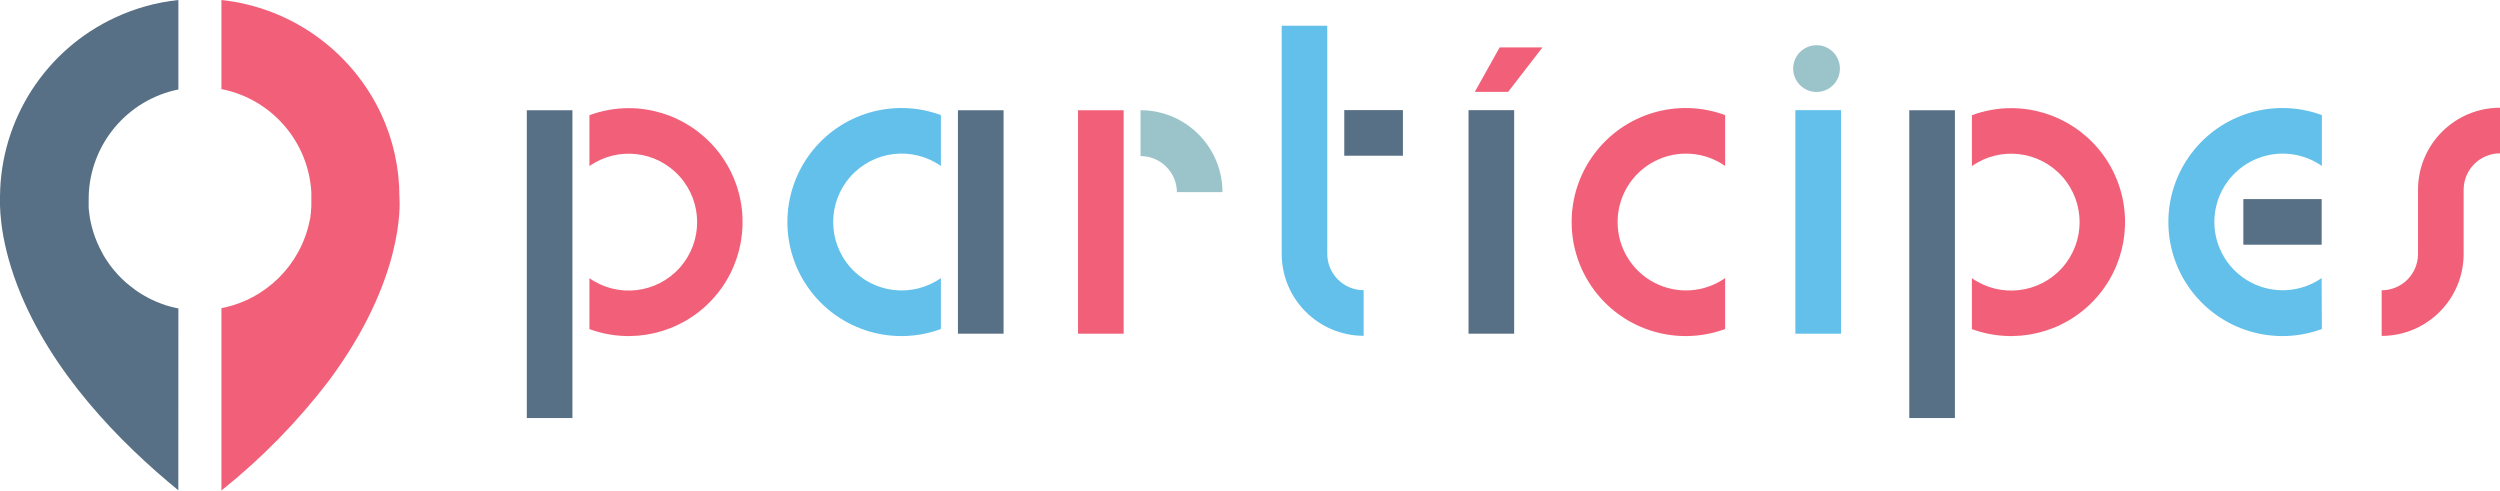
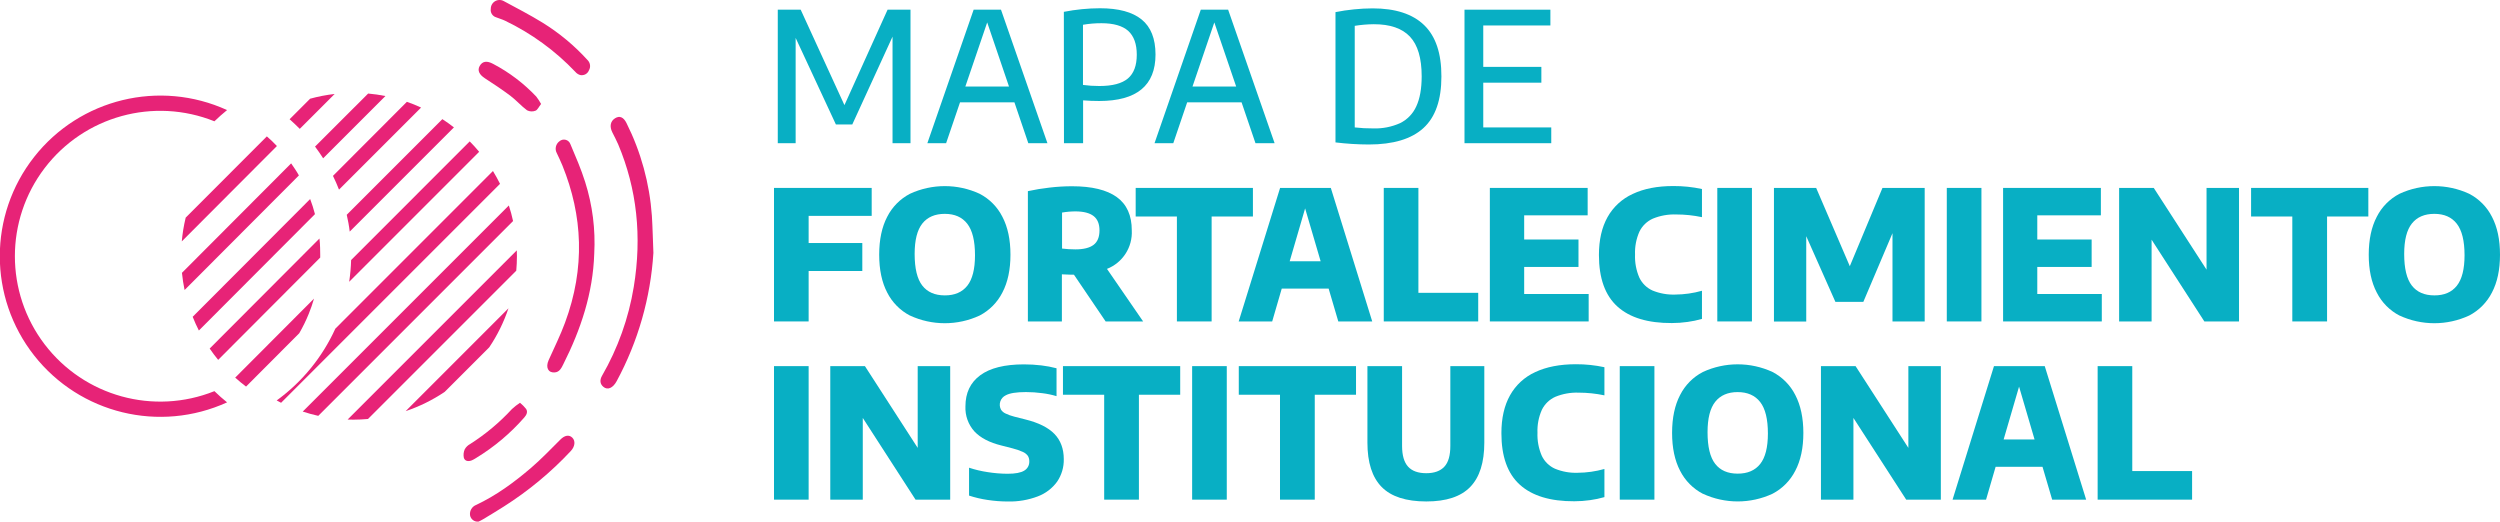
- <svg xmlns="http://www.w3.org/2000/svg" viewBox="0 0 485.47 95.25">
+ <svg xmlns="http://www.w3.org/2000/svg" viewBox="0 0 1066.15 222.44">
  <defs>
-     <style>.cls-1{fill:#f16078;}.cls-2{fill:#587085;}.cls-3{fill:#62c0ea;}.cls-4{fill:#9bc4ca;}</style>
+     <style>.cls-1{fill:#08afc4;}.cls-2{fill:#e72377;}</style>
  </defs>
-   <g id="Layer_2" data-name="Layer 2">
-     <g id="Layer_1-2" data-name="Layer 1">
-       <path class="cls-1" d="M462.49,65.23V56.37a7.06,7.06,0,0,0,7.06-7V36.83a15.93,15.93,0,0,1,15.92-15.91v8.86a7.06,7.06,0,0,0-7.06,7V49.32A15.93,15.93,0,0,1,462.49,65.23Z" />
-       <path class="cls-1" d="M122.06,21a22.07,22.07,0,0,0-7.6,1.37v9.88a13.29,13.29,0,1,1,0,21.77v9.89A22.13,22.13,0,1,0,122.06,21Z" />
-       <rect class="cls-2" x="102.3" y="21.41" width="8.86" height="59.77" />
-       <path class="cls-1" d="M390.52,21a22.07,22.07,0,0,0-7.6,1.37v9.88a13.29,13.29,0,1,1,0,21.77v9.89A22.13,22.13,0,1,0,390.52,21Z" />
-       <rect class="cls-2" x="370.76" y="21.41" width="8.86" height="59.77" />
-       <path class="cls-3" d="M182.71,54a13.29,13.29,0,1,1,0-21.77V22.35a22.14,22.14,0,1,0,0,41.54Z" />
-       <rect class="cls-2" x="186.02" y="21.41" width="8.86" height="43.39" />
-       <path class="cls-1" d="M335,54a13.27,13.27,0,0,1-20.88-10.88A13.27,13.27,0,0,1,335,32.23V22.35a22.14,22.14,0,1,0,0,41.54Z" />
-       <path class="cls-4" d="M237.39,37.31h-8.85a7.06,7.06,0,0,0-7.06-7V21.4A15.93,15.93,0,0,1,237.39,37.31Z" />
-       <rect class="cls-1" x="209.34" y="21.41" width="8.86" height="43.39" />
-       <path class="cls-3" d="M264.8,65.21A15.93,15.93,0,0,1,248.89,49.3V5h8.85V49.3a7.06,7.06,0,0,0,7.06,7.05Z" />
-       <rect class="cls-2" x="261.04" y="21.38" width="11.39" height="8.86" />
-       <path class="cls-3" d="M450.83,54A13.27,13.27,0,0,1,430,43.12a13.27,13.27,0,0,1,20.88-10.89V22.35a22.14,22.14,0,1,0,0,41.54Z" />
-       <rect class="cls-2" x="435.63" y="38.66" width="15.21" height="8.86" />
-       <rect class="cls-2" x="285.17" y="21.39" width="8.86" height="43.41" />
-       <rect class="cls-3" x="348.64" y="21.39" width="8.86" height="43.41" />
-       <path class="cls-4" d="M357.29,13.32a4.54,4.54,0,1,1-4.54-4.54A4.53,4.53,0,0,1,357.29,13.32Z" />
-       <path class="cls-2" d="M34.64,59.86l-.19,0-.51-.12-.53-.12-.52-.14-.5-.15c-.18,0-.34-.11-.51-.17l-.5-.17-.51-.2-.47-.18-.51-.24-.44-.19-.51-.26-.42-.22-.5-.28-.41-.24-.49-.31-.39-.25-.48-.34L25.89,56l-.47-.36-.35-.28L24.62,55c-.11-.09-.23-.19-.33-.29l-.44-.41-.32-.3-.41-.43c-.1-.11-.21-.21-.3-.32l-.4-.45-.28-.33c-.13-.15-.26-.31-.38-.47l-.27-.34-.35-.49-.25-.36c-.12-.16-.22-.33-.33-.5l-.24-.37-.3-.52L19.8,49c-.1-.18-.19-.36-.28-.54s-.14-.26-.2-.39-.17-.36-.25-.55-.13-.27-.19-.41-.15-.36-.22-.55-.12-.28-.17-.42l-.2-.57-.15-.44c-.05-.18-.11-.37-.16-.56l-.13-.46c-.05-.19-.09-.38-.14-.57s-.07-.31-.11-.47-.07-.39-.11-.58-.06-.32-.08-.48-.06-.39-.08-.58,0-.33-.06-.5a5.67,5.67,0,0,1-.05-.58c0-.17,0-.34,0-.52a5.52,5.52,0,0,1,0-.58c0-.17,0-.34,0-.51s0-.09,0-.13,0-.06,0-.09,0-.17,0-.26A21.77,21.77,0,0,1,34.64,17.37V0a38.63,38.63,0,0,0-12.2,3.37h0A38.63,38.63,0,0,0,0,38.15C0,39.09-.39,45.63,3.39,55.5a.08.08,0,0,1,0,0c6.45,16.8,20,30.53,31.24,39.71Z" />
-       <path class="cls-1" d="M77.56,38.14a38,38,0,0,0-3.54-16A38.86,38.86,0,0,0,43,0V17.35l.19,0h.05a21.69,21.69,0,0,1,17.22,20,.28.28,0,0,1,0,.09c0,.37,0,.75,0,1.12s0,.74,0,1.1a2.29,2.29,0,0,1,0,.25q0,.42-.06.84l0,.22c0,.29-.06.58-.11.87,0,0,0,.09,0,.13,0,.32-.11.63-.17.94,0,0,0,0,0,0A21.71,21.71,0,0,1,43,59.84V95.25A122.13,122.13,0,0,0,63.81,74l0,0C78.49,54.29,77.68,39.64,77.56,38.14Z" />
-       <path class="cls-1" d="M291.21,9.21h8.32l-6.67,8.63h-6.47Z" />
+   <g id="Capa_2" data-name="Capa 2">
+     <g id="Capa_1-2" data-name="Capa 1">
+       <path class="cls-1" d="M378.52,4.13h9.77V61.07h-7.66V15.63L363.47,53.07h-7l-17.16-36.9v44.9h-7.62V4.13h9.77l18.66,40.71Z" />
+       <path class="cls-1" d="M438.53,61.07l-5.92-17.43h-23.2l-5.93,17.43h-8L415.22,4.13h11.66l19.81,56.94ZM411.68,36.91H430.3L421,9.56Z" />
+       <path class="cls-1" d="M453.69,5.05a80.93,80.93,0,0,1,15.43-1.53q11.85,0,17.75,4.8t5.91,14.93q0,19.81-24,19.82-3.54,0-6.88-.27V61.07h-8.16ZM481,33.47q3.78-3.21,3.79-10.1T481.1,13.13q-3.68-3.22-11.33-3.23a45.41,45.41,0,0,0-7.92.66V36.22a51.61,51.61,0,0,0,7,.46Q477.2,36.68,481,33.47Z" />
+       <path class="cls-1" d="M535.41,61.07l-5.93-17.43h-23.2l-5.92,17.43h-8L512.09,4.13h11.66l19.82,56.94ZM508.55,36.91h18.63L517.86,9.56Z" />
+       <path class="cls-1" d="M569.53,60.73V5.17A77.6,77.6,0,0,1,577.36,4a79.25,79.25,0,0,1,8-.43q14.61,0,22,7.16t7.34,21.89q0,15-7.67,22t-23.3,7A120.08,120.08,0,0,1,569.53,60.73Zm27.61-8.24A14.67,14.67,0,0,0,604,45.34q2.28-4.89,2.29-12.78,0-11.61-5-16.93t-15.43-5.3a53.06,53.06,0,0,0-8.12.69V54.34a64.53,64.53,0,0,0,7.85.42A25.91,25.91,0,0,0,597.14,52.49Z" />
+       <path class="cls-1" d="M632.55,54.34h29v6.73h-37V4.13h36.63v6.73H632.55V28.52h24.78v6.74H632.55Z" />
+       <path class="cls-1" d="M371.74,92.06H344.85v11.58h22.89v11.93H344.85v21.51H330.08V80.14h41.66Z" />
+       <path class="cls-1" d="M388.06,134.58a22.54,22.54,0,0,1-9.7-9.81q-3.42-6.54-3.42-16.16t3.42-16.16a22.54,22.54,0,0,1,9.7-9.81,35.4,35.4,0,0,1,29.72,0,22.45,22.45,0,0,1,9.71,9.83q3.43,6.56,3.43,16.14t-3.43,16.12a22.61,22.61,0,0,1-9.71,9.83,35.3,35.3,0,0,1-29.72,0Zm24.45-12.72q3.28-4.14,3.29-13,0-9.19-3.29-13.43t-9.6-4.23q-6.27,0-9.56,4.11t-3.29,13q0,9.27,3.25,13.46t9.6,4.2Q409.21,126,412.51,121.86Z" />
+       <path class="cls-1" d="M471.51,137.08,458,117.15c-.77,0-1.82,0-3.15-.08-.88,0-1.53-.08-2-.08v20.09h-14.5V81.52A88.59,88.59,0,0,1,447.58,80a83.2,83.2,0,0,1,9.58-.57q12.73,0,19.12,4.63t6.38,14.18a16.7,16.7,0,0,1-10.58,16.43l15.43,22.43ZM452.92,106a47.12,47.12,0,0,0,5.66.35q5.24,0,7.77-1.91t2.54-6.17q0-4.16-2.5-6.12t-7.62-2a33.78,33.78,0,0,0-5.85.5Z" />
+       <path class="cls-1" d="M501.9,137.08V92.33H484.32V80.14h50V92.33H516.71v44.75Z" />
+       <path class="cls-1" d="M570.73,137.08l-4.12-14h-20l-4.07,14H528.25l17.66-56.94h21.63l17.66,56.94ZM550,111.42h13.2l-6.62-22.55Z" />
+       <path class="cls-1" d="M590.12,137.08V80.14h14.77v44.74H630.4v12.2Z" />
+       <path class="cls-1" d="M650,125.38h27.5v11.7H635.36V80.14h41.71V91.83H650v10.31h23.16v11.7H650Z" />
+       <path class="cls-1" d="M689.77,130.73q-7.89-7.12-7.89-22,0-9.57,3.67-16.14a23.43,23.43,0,0,1,10.78-9.9q7.09-3.36,17.29-3.35a56.5,56.5,0,0,1,12.2,1.27v12a53,53,0,0,0-11-1.15,23.92,23.92,0,0,0-9.93,1.77,11.65,11.65,0,0,0-5.73,5.52,21.94,21.94,0,0,0-1.88,9.79,22.52,22.52,0,0,0,1.84,9.87,11.43,11.43,0,0,0,5.6,5.48,23.3,23.3,0,0,0,9.68,1.73A43.06,43.06,0,0,0,725.82,124v12a43.17,43.17,0,0,1-6.12,1.29,47.71,47.71,0,0,1-6.7.48Q697.66,137.85,689.77,130.73Z" />
+       <path class="cls-1" d="M732.36,137.08V80.14h14.77v56.94Z" />
+       <path class="cls-1" d="M802.8,80.14h18v56.94H807.07V99.45l-12.43,29.28H782.72l-12.43-28v36.4H756.52V80.14h18l14.35,33.39Z" />
+       <path class="cls-1" d="M830.23,137.08V80.14H845v56.94Z" />
+       <path class="cls-1" d="M868.82,125.38h27.51v11.7H854.24V80.14h41.7V91.83H868.82v10.31H892v11.7H868.82Z" />
+       <path class="cls-1" d="M941,80.14h13.85v56.94H940.07l-22.5-34.86v34.86H903.72V80.14h14.77L941,115Z" />
+       <path class="cls-1" d="M977.58,137.08V92.33H960V80.14h50V92.33H992.4v44.75Z" />
+       <path class="cls-1" d="M1023.29,134.58a22.52,22.52,0,0,1-9.69-9.81q-3.44-6.54-3.43-16.16t3.43-16.16a22.52,22.52,0,0,1,9.69-9.81,35.4,35.4,0,0,1,29.72,0,22.52,22.52,0,0,1,9.72,9.83q3.42,6.56,3.42,16.14t-3.42,16.12a22.68,22.68,0,0,1-9.72,9.83,35.3,35.3,0,0,1-29.72,0Zm24.45-12.72q3.29-4.14,3.29-13,0-9.19-3.29-13.43t-9.6-4.23q-6.27,0-9.56,4.11t-3.29,13q0,9.27,3.25,13.46t9.6,4.2Q1044.46,126,1047.74,121.86Z" />
+       <path class="cls-1" d="M330.08,213.08V156.14h14.77v56.94Z" />
+       <path class="cls-1" d="M391.36,156.14h13.86v56.94H390.44l-22.5-34.85v34.85H354.08V156.14h14.78L391.36,191Z" />
+       <path class="cls-1" d="M421.12,213.2a47.23,47.23,0,0,1-7.86-1.85V199.46a47.37,47.37,0,0,0,8,1.89,55.77,55.77,0,0,0,8.42.69q5,0,7.14-1.35a4.34,4.34,0,0,0,2.13-3.92,4.26,4.26,0,0,0-.61-2.37,5.29,5.29,0,0,0-2.16-1.69,26.15,26.15,0,0,0-4.42-1.52L427.11,190q-7.69-1.89-11.55-6a15,15,0,0,1-3.84-10.72q0-8.58,6.29-13.23t18.64-4.66a61.7,61.7,0,0,1,7.46.44,47.43,47.43,0,0,1,6.46,1.22v11.89a37.36,37.36,0,0,0-6.11-1.27,52.05,52.05,0,0,0-6.93-.47c-4.08,0-7,.47-8.63,1.39a4.45,4.45,0,0,0-2,6.14,4.57,4.57,0,0,0,1.87,1.59,19.37,19.37,0,0,0,3.75,1.35l4.69,1.19q8.47,2.08,12.45,6.18t4,10.75a16.44,16.44,0,0,1-2.84,9.62,18,18,0,0,1-8.22,6.27,33.78,33.78,0,0,1-12.79,2.19A58.37,58.37,0,0,1,421.12,213.2Z" />
+       <path class="cls-1" d="M470.89,213.08V168.34H453.31v-12.2h50v12.2H485.7v44.74Z" />
+       <path class="cls-1" d="M508.4,213.08V156.14h14.77v56.94Z" />
+       <path class="cls-1" d="M545.87,213.08V168.34H528.29v-12.2h50v12.2H560.69v44.74Z" />
+       <path class="cls-1" d="M589.23,207.68q-6.08-6.18-6.08-18.91V156.14h14.78v34c0,4.06.85,7,2.56,8.87s4.29,2.79,7.75,2.79,6-.93,7.73-2.79,2.54-4.81,2.54-8.87v-34H633v32.63q0,12.69-6,18.89t-18.74,6.19Q595.31,213.85,589.23,207.68Z" />
+       <path class="cls-1" d="M648.17,206.73q-7.89-7.11-7.88-22,0-9.59,3.67-16.14a23.42,23.42,0,0,1,10.77-9.91q7.11-3.34,17.3-3.35a57,57,0,0,1,12.19,1.27v12a53.48,53.48,0,0,0-11-1.15,23.89,23.89,0,0,0-9.93,1.77,11.74,11.74,0,0,0-5.73,5.52,21.82,21.82,0,0,0-1.89,9.79,22.48,22.48,0,0,0,1.85,9.87,11.39,11.39,0,0,0,5.6,5.48,23.08,23.08,0,0,0,9.67,1.74A43,43,0,0,0,684.22,200v12a42.72,42.72,0,0,1-6.11,1.29,47.71,47.71,0,0,1-6.7.48Q656.07,213.85,648.17,206.73Z" />
+       <path class="cls-1" d="M690.76,213.08V156.14h14.78v56.94Z" />
+       <path class="cls-1" d="M726.2,210.58a22.54,22.54,0,0,1-9.7-9.81q-3.42-6.54-3.42-16.16t3.42-16.16a22.54,22.54,0,0,1,9.7-9.81,35.4,35.4,0,0,1,29.72,0,22.5,22.5,0,0,1,9.71,9.83q3.42,6.57,3.43,16.14t-3.43,16.12a22.61,22.61,0,0,1-9.71,9.83,35.3,35.3,0,0,1-29.72,0Zm24.45-12.71q3.29-4.14,3.29-13,0-9.19-3.29-13.42t-9.6-4.24q-6.27,0-9.56,4.12t-3.29,13c0,6.19,1.08,10.67,3.25,13.47s5.37,4.19,9.6,4.19S748.45,200.62,750.65,197.87Z" />
+       <path class="cls-1" d="M813.84,156.14h13.85v56.94H812.92l-22.51-34.85v34.85H776.56V156.14h14.77L813.84,191Z" />
+       <path class="cls-1" d="M875.17,213.08l-4.12-14h-20l-4.08,14H832.69l17.66-56.94H872l17.66,56.94Zm-20.7-25.66h13.19l-6.61-22.54Z" />
+       <path class="cls-1" d="M894.56,213.08V156.14h14.77v44.75h25.51v12.19Z" />
+       <path class="cls-2" d="M91.44,166.81a62,62,0,1,1,0-115.08c1.73-1.66,3.51-3.27,5.4-4.79a68.5,68.5,0,1,0,0,124.65Q94,169.31,91.44,166.81Z" />
+       <path class="cls-2" d="M278.65,107.85A132.62,132.62,0,0,1,263,162.52c-1.6,3-3.92,4-5.73,2.41-1.4-1.19-1.57-2.86-.53-4.68a112.12,112.12,0,0,0,13.53-37.87q5.32-32.35-6.6-60.72c-.76-1.79-1.68-3.49-2.54-5.22-1.26-2.51-.83-4.75,1.16-6s3.67-.43,4.89,2.05A104.86,104.86,0,0,1,278,92C278.33,97.27,278.43,102.57,278.65,107.85Z" />
+       <path class="cls-2" d="M253.42,108.17c-.54,16.86-5.71,32.3-13.21,47.2-.81,1.62-1.61,3.32-3.68,3.46-2.78.2-3.93-2.15-2.57-5.21,2.37-5.31,5-10.55,7-16,8.7-23.46,7.5-45.7-1.07-66.93-.73-1.82-1.59-3.57-2.41-5.33a3.94,3.94,0,0,1,1.11-5.12,2.91,2.91,0,0,1,4.65,1.21c2.25,5.32,4.57,10.62,6.31,16.18A85.57,85.57,0,0,1,253.42,108.17Z" />
+       <path class="cls-2" d="M209.3,3.78A3.73,3.73,0,0,1,214.92.51c5.53,3,11.11,5.85,16.45,9.15A89.25,89.25,0,0,1,250.55,25.6a3.58,3.58,0,0,1,.61,4.39,3.27,3.27,0,0,1-3.78,2,4.28,4.28,0,0,1-2-1.32,102.51,102.51,0,0,0-30-21.84c-1.2-.58-2.52-.93-3.77-1.44A3.23,3.23,0,0,1,209.3,3.78Z" />
+       <path class="cls-2" d="M204.09,222.44a3.29,3.29,0,0,1-3.64-2.72,4.14,4.14,0,0,1,2.49-4.34c8.57-4,16.28-9.64,23.61-15.92,4.33-3.73,8.34-7.92,12.43-12,1.8-1.8,3.67-2.21,5.09-.81s1.13,3.77-.61,5.65a146.65,146.65,0,0,1-28.62,23.73c-2.89,1.86-5.85,3.61-8.79,5.39C205.35,221.86,204.59,222.19,204.09,222.44Z" />
+       <path class="cls-2" d="M230.75,44.33c-.92,1.17-1.52,2.56-2.38,2.88a4.34,4.34,0,0,1-3.6-.17c-2.48-1.83-4.56-4.24-7-6.1-3.53-2.66-7.21-5.12-10.93-7.52-2.44-1.58-3.35-3.36-2.28-5.27,1.17-2.08,3.07-2.35,5.75-.9a70.21,70.21,0,0,1,18.39,13.94A24.43,24.43,0,0,1,230.75,44.33Z" />
+       <path class="cls-2" d="M221.76,171.76a17.74,17.74,0,0,1,2.6,2.63c.8,1.25.23,2.52-.79,3.67A88.36,88.36,0,0,1,203,195.34a12,12,0,0,1-1.84,1c-1.44.56-2.87.34-3.34-1.07a5.94,5.94,0,0,1,.39-3.7,5.73,5.73,0,0,1,2.27-2.2,89.79,89.79,0,0,0,17.85-14.93A27.8,27.8,0,0,1,221.76,171.76Z" />
+       <path class="cls-2" d="M173.52,43.42,142,75q1.41,2.88,2.57,5.87l35-35C177.59,44.94,175.58,44.13,173.52,43.42Z" />
+       <path class="cls-2" d="M188.65,50.81,147.87,91.6c.53,2.35,1,4.74,1.27,7.17l44.44-44.44C192,53.09,190.35,51.91,188.65,50.81Z" />
+       <path class="cls-2" d="M200.32,60.3l-50.58,50.59a76.73,76.73,0,0,1-.83,9.28l55.43-55.44Q202.44,62.44,200.32,60.3Z" />
+       <path class="cls-2" d="M210.22,72.93,143,140.17a77.33,77.33,0,0,1-25,30.6c.62.34,1.24.66,1.87,1l93.37-93.37C212.3,76.51,211.3,74.69,210.22,72.93Z" />
+       <path class="cls-2" d="M217,87.63l-87.9,87.89q3.25,1.06,6.63,1.82l83.07-83.07C218.32,92,217.71,89.8,217,87.63Z" />
+       <path class="cls-2" d="M220.45,109.28c0-.84,0-1.68-.06-2.51l-72.15,72.15c.84,0,1.68.05,2.53.05,2.07,0,4.12-.11,6.15-.29l63.25-63.25C220.34,113.41,220.45,111.36,220.45,109.28Z" />
+       <path class="cls-2" d="M189.64,167.12l19-19a69.29,69.29,0,0,0,8.2-16.64L173,175.33A69.39,69.39,0,0,0,189.64,167.12Z" />
+       <path class="cls-2" d="M132.24,42.1l-8.74,8.75q2.25,2,4.34,4.1l14.88-14.88A68.6,68.6,0,0,0,132.24,42.1Z" />
+       <path class="cls-2" d="M157,39.89,134.35,62.51q1.83,2.43,3.46,5l26.56-26.56A69.17,69.17,0,0,0,157,39.89Z" />
+       <path class="cls-2" d="M136.51,105.66c0-1.32-.15-2.64-.28-3.94L89.42,148.64c.57.84,1.15,1.66,1.76,2.46s1.22,1.59,1.86,2.37l43.52-43.63c0-.41,0-.82,0-1.23C136.58,107.62,136.55,106.64,136.51,105.66Z" />
+       <path class="cls-2" d="M102.57,163c.77.63,1.56,1.25,2.36,1.86l22.69-22.75a65.71,65.71,0,0,0,4.06-8.3,66.7,66.7,0,0,0,2.24-6.47l-33.62,33.7C101.05,161.74,101.8,162.39,102.57,163Z" />
+       <path class="cls-2" d="M116,60.16c-.72-.7-1.45-1.37-2.2-2L79.19,92.81c-.42,1.75-.78,3.51-1.07,5.3-.25,1.6-.46,3.21-.6,4.84l40.57-40.67C117.4,61.56,116.71,60.85,116,60.16Z" />
+       <path class="cls-2" d="M125.87,72.19c-.55-.85-1.12-1.7-1.71-2.52L77.59,116.35c.13,1.26.28,2.51.48,3.75s.4,2.4.65,3.58l48.75-48.87C127,73.92,126.42,73.05,125.87,72.19Z" />
+       <path class="cls-2" d="M133.36,88c-.34-1.05-.71-2.09-1.09-3.12L82.17,135.1c.4,1,.83,2,1.27,3s.89,1.91,1.37,2.85l49.51-49.63Q133.89,89.63,133.36,88Z" />
    </g>
  </g>
</svg>
